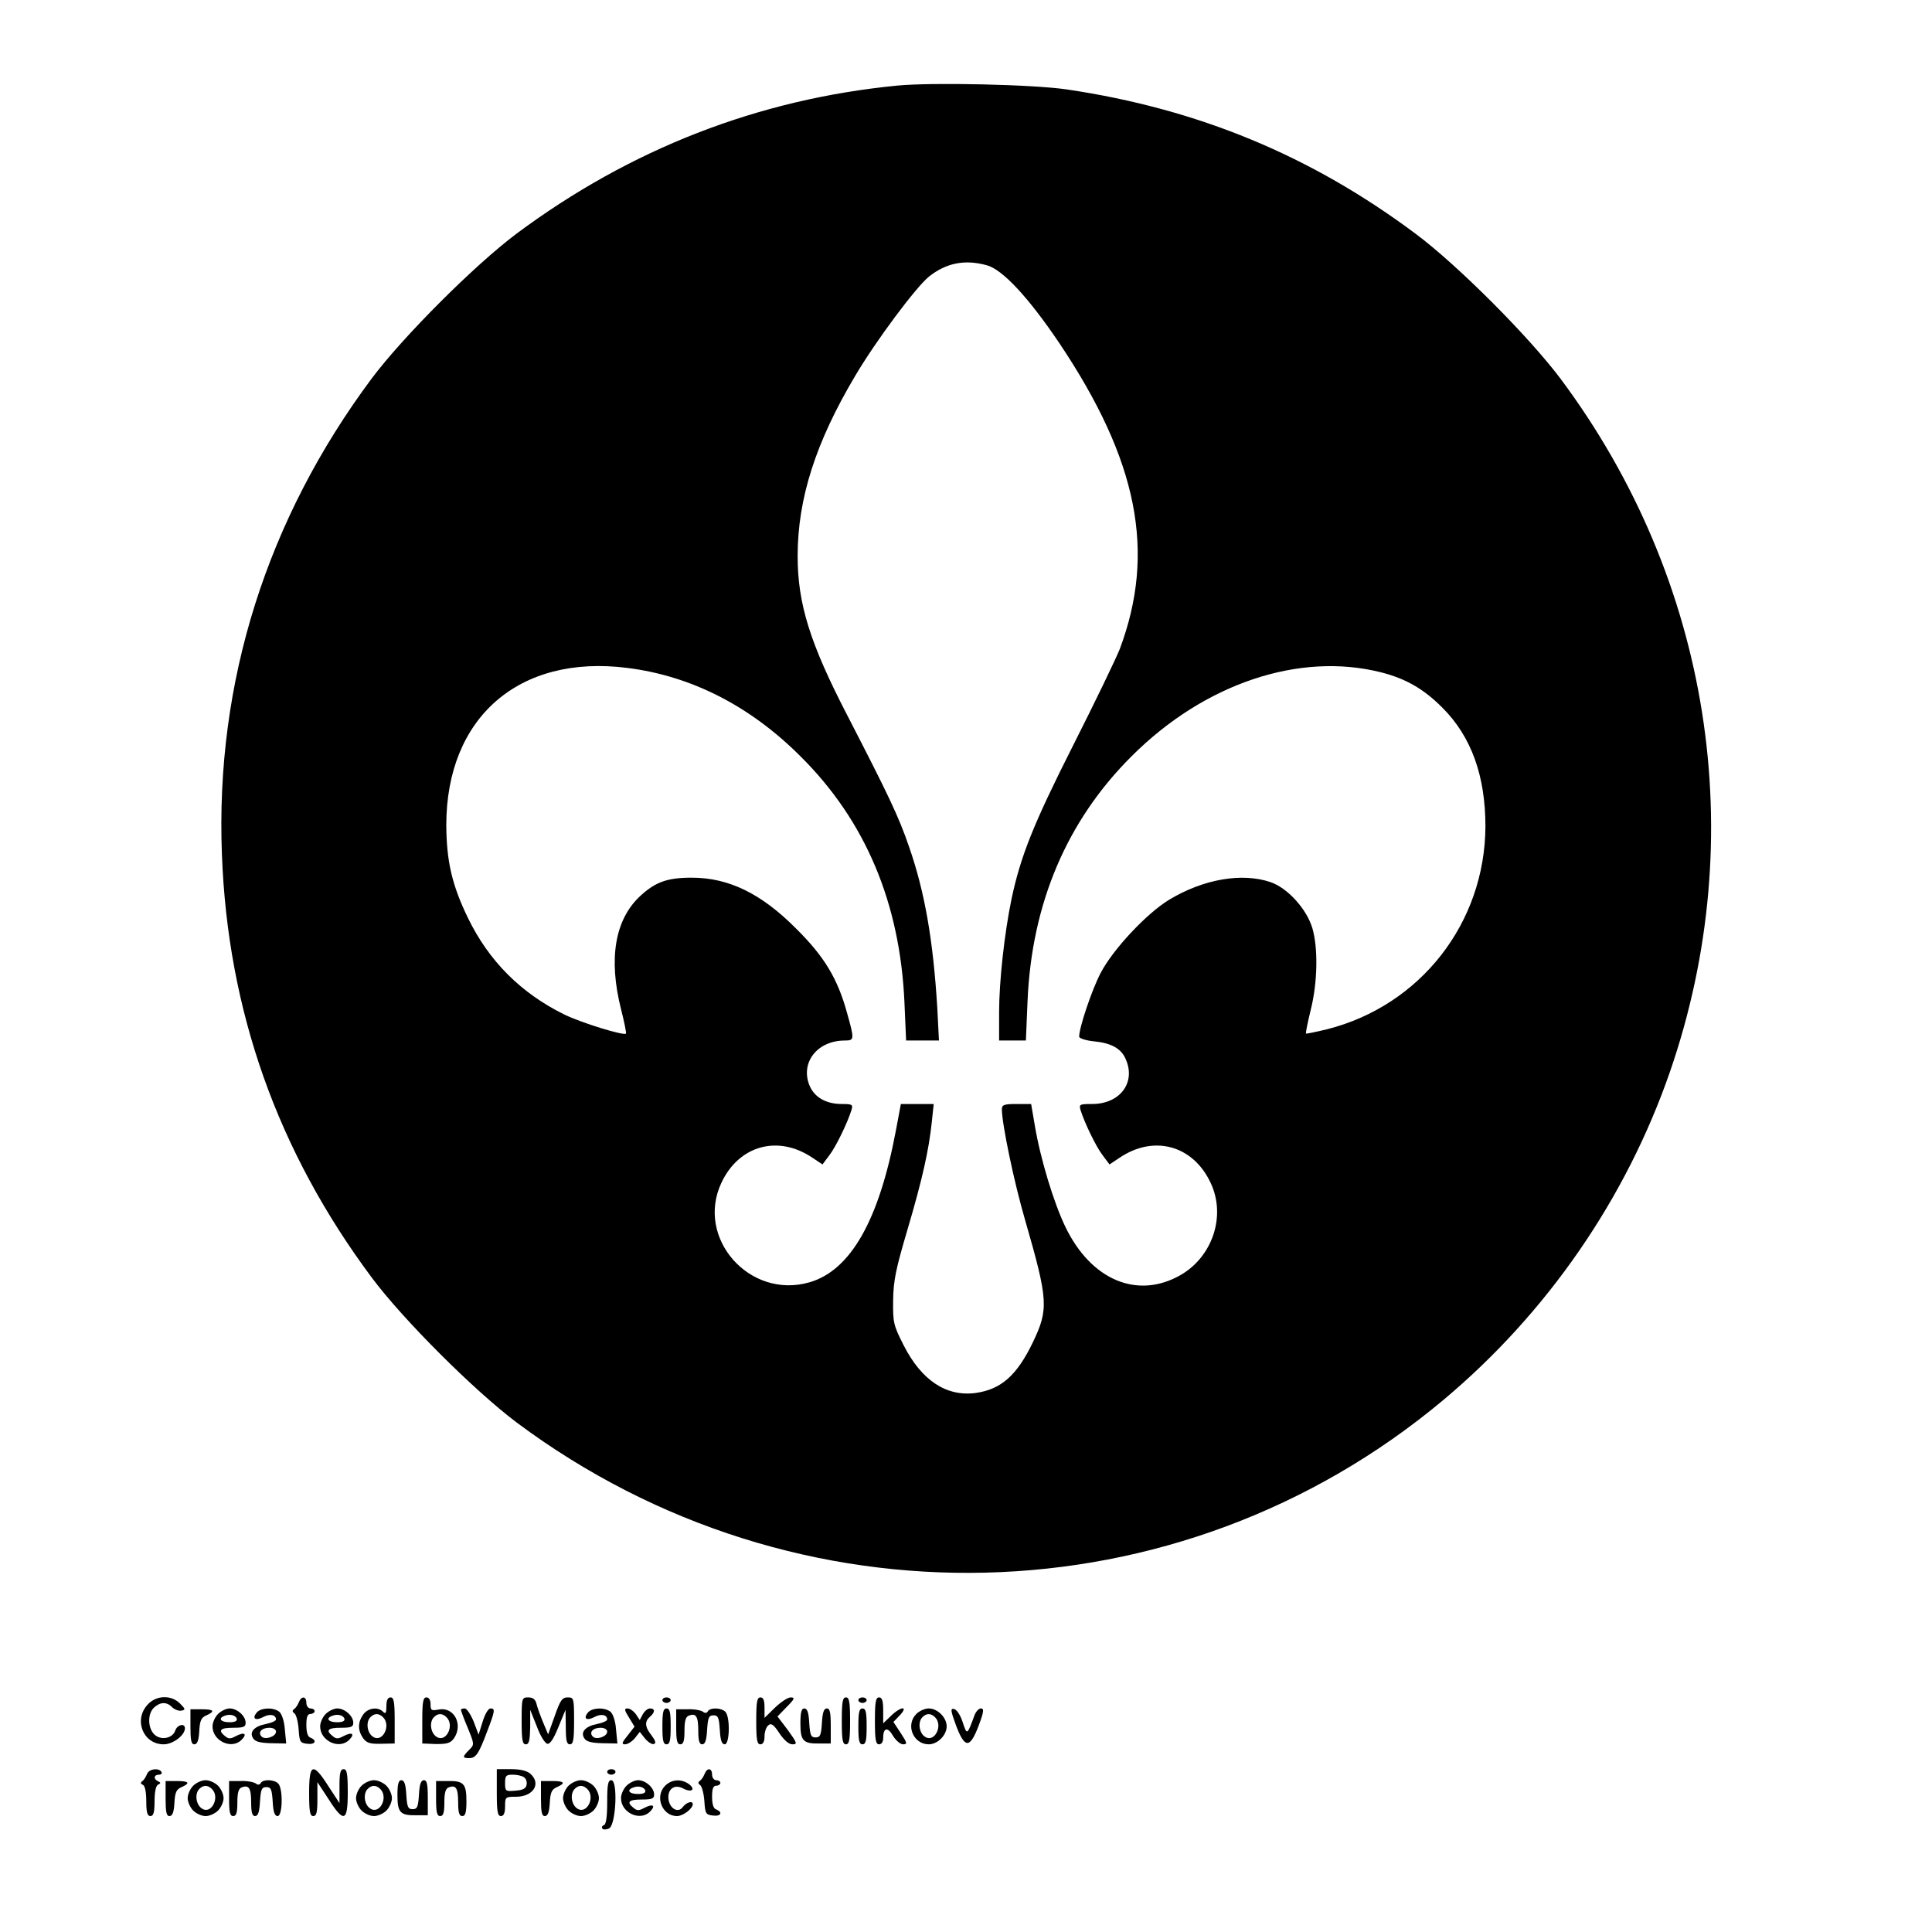
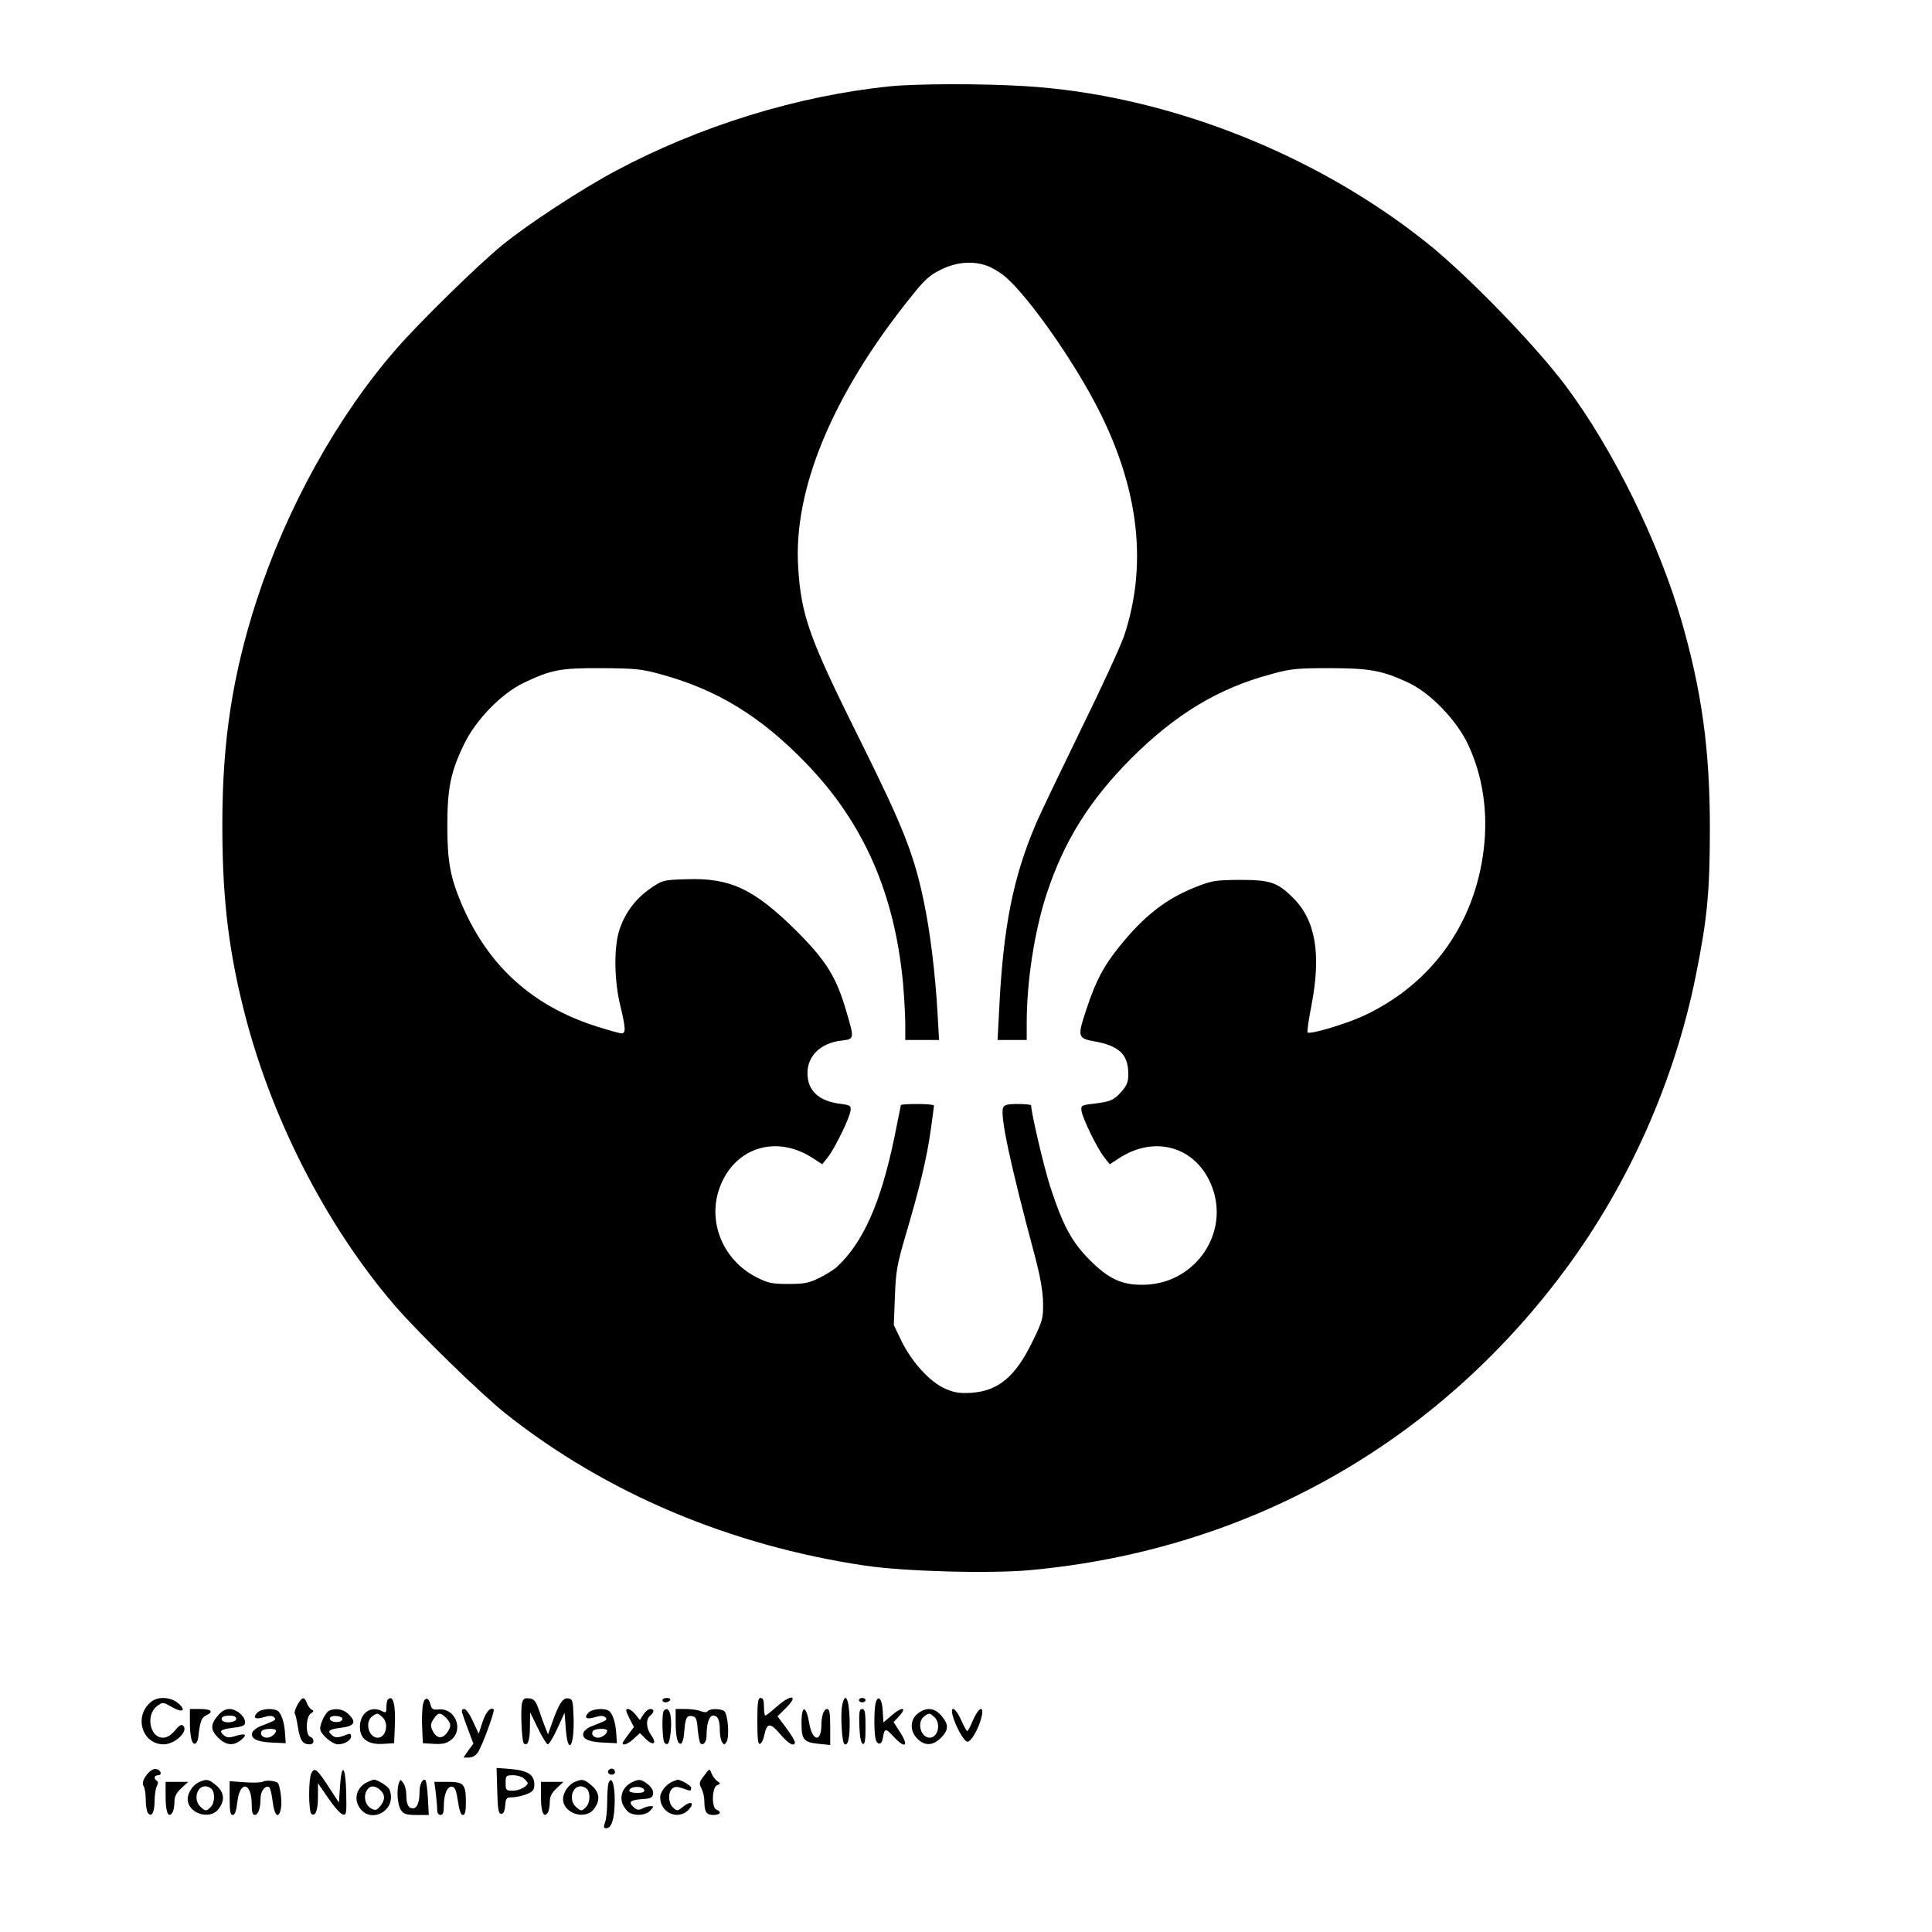
- <svg xmlns="http://www.w3.org/2000/svg" version="1.0" width="700pt" height="700pt" viewBox="0 0 700 700" preserveAspectRatio="xMidYMid meet">
-   <g transform="translate(0,700) scale(0.1,-0.1)" fill="#000000" stroke="none">
-     <path d="M3252 6690 c-505 -49 -969 -230 -1381 -537 -152 -114 -410 -372 -524 -524 -380 -510 -567 -1100 -543 -1724 21 -567 201 -1075 543 -1534 114 -153 372 -410 525 -525 1013 -756 2398 -722 3358 82 376 315 662 730 821 1190 294 853 147 1781 -397 2510 -115 153 -372 411 -525 525 -380 284 -790 453 -1264 523 -122 18 -486 26 -613 14z m323 -651 c57 -15 151 -116 263 -282 285 -425 351 -757 219 -1109 -14 -35 -90 -193 -169 -349 -143 -283 -190 -400 -223 -556 -26 -125 -45 -300 -45 -409 l0 -104 49 0 48 0 6 143 c15 353 142 653 377 887 263 263 607 379 904 304 90 -23 154 -60 222 -128 105 -105 156 -247 156 -431 -2 -349 -235 -648 -573 -734 -41 -10 -76 -17 -77 -16 -2 2 6 41 17 86 25 99 27 224 6 296 -21 70 -90 146 -152 167 -103 35 -243 11 -367 -64 -81 -49 -203 -179 -248 -265 -32 -61 -78 -198 -78 -231 0 -6 24 -14 54 -17 62 -6 98 -26 114 -63 39 -85 -19 -164 -121 -164 -45 0 -48 -1 -42 -22 14 -45 56 -133 81 -165 l24 -32 36 24 c124 84 266 46 330 -90 57 -119 8 -268 -109 -335 -156 -89 -324 -18 -417 175 -42 87 -91 248 -111 369 l-13 76 -53 0 c-45 0 -53 -3 -53 -19 0 -53 44 -264 84 -401 84 -291 86 -323 28 -444 -58 -120 -115 -170 -207 -183 -106 -14 -196 45 -261 173 -37 73 -39 82 -38 163 1 72 10 114 52 256 54 183 77 286 88 389 l7 66 -60 0 -59 0 -18 -96 c-61 -325 -164 -507 -313 -550 -217 -63 -414 160 -319 361 64 136 206 174 330 90 l36 -24 24 32 c25 32 67 120 81 165 6 20 3 22 -35 22 -57 0 -99 24 -117 67 -34 83 28 163 128 163 35 0 35 4 8 100 -34 124 -82 204 -184 305 -127 128 -245 185 -379 185 -89 0 -132 -16 -187 -67 -91 -85 -115 -226 -69 -409 12 -47 20 -87 18 -89 -9 -8 -161 39 -223 69 -158 78 -274 194 -350 351 -58 120 -77 205 -78 335 0 390 263 620 656 570 231 -29 444 -137 627 -320 236 -234 361 -532 377 -892 l6 -138 60 0 59 0 -6 118 c-15 245 -45 420 -103 586 -37 108 -75 187 -224 476 -134 259 -179 402 -179 575 0 208 65 412 209 654 75 127 220 321 267 359 62 49 129 63 209 41z" />
-     <path d="M535 824 c-52 -56 -16 -144 58 -144 34 0 77 33 77 58 0 20 -28 13 -35 -8 -9 -28 -51 -37 -75 -15 -25 23 -26 76 -2 98 23 21 46 22 66 1 9 -8 24 -14 33 -12 16 3 15 6 -5 26 -32 32 -86 30 -117 -4z" />
-     <path d="M1083 833 c-4 -10 -11 -21 -17 -25 -8 -6 -7 -10 1 -16 6 -4 13 -30 15 -57 3 -46 5 -50 31 -53 29 -4 37 12 12 22 -10 3 -15 19 -15 46 0 29 4 40 15 40 8 0 15 5 15 10 0 6 -7 10 -15 10 -8 0 -15 9 -15 20 0 25 -18 26 -27 3z" />
-     <path d="M1400 818 c0 -25 -3 -29 -12 -20 -19 19 -55 14 -72 -10 -20 -28 -20 -57 -1 -85 13 -18 25 -22 65 -21 l50 1 0 84 c0 67 -3 83 -15 83 -10 0 -15 -10 -15 -32z m-12 -40 c30 -30 -2 -93 -36 -71 -21 13 -27 50 -12 69 15 17 32 18 48 2z" />
-     <path d="M1530 766 l0 -83 50 -2 c40 0 52 3 65 21 34 50 0 115 -56 104 -26 -5 -29 -3 -29 19 0 16 -6 25 -15 25 -12 0 -15 -16 -15 -84z m88 12 c30 -30 -2 -93 -36 -71 -21 13 -27 50 -12 69 15 17 32 18 48 2z" />
-     <path d="M1890 765 c0 -69 3 -85 15 -85 12 0 15 14 16 63 l0 62 24 -60 c12 -33 29 -61 38 -63 10 -2 23 18 40 60 l26 63 1 -62 c0 -49 3 -63 15 -63 12 0 15 16 15 85 0 82 -1 85 -23 85 -20 0 -27 -10 -47 -67 l-24 -67 -18 43 c-10 24 -21 54 -24 67 -4 17 -13 24 -30 24 -23 0 -24 -2 -24 -85z" />
-     <path d="M2400 840 c0 -5 7 -10 15 -10 8 0 15 5 15 10 0 6 -7 10 -15 10 -8 0 -15 -4 -15 -10z" />
-     <path d="M2740 765 c0 -69 3 -85 15 -85 10 0 15 10 15 29 0 16 6 34 14 40 10 9 19 3 40 -29 17 -25 34 -40 47 -40 19 0 17 5 -16 51 l-38 50 34 35 c28 28 30 34 14 34 -11 0 -36 -17 -57 -37 l-38 -37 0 37 c0 26 -4 37 -15 37 -12 0 -15 -16 -15 -85z" />
-     <path d="M3050 765 c0 -69 3 -85 15 -85 12 0 15 16 15 85 0 69 -3 85 -15 85 -12 0 -15 -16 -15 -85z" />
-     <path d="M3110 840 c0 -5 7 -10 15 -10 8 0 15 5 15 10 0 6 -7 10 -15 10 -8 0 -15 -4 -15 -10z" />
-     <path d="M3170 765 c0 -69 3 -85 15 -85 9 0 15 9 15 24 0 37 17 40 36 6 10 -16 26 -30 36 -30 16 0 15 5 -8 40 l-27 41 23 24 c33 35 4 33 -32 -2 l-28 -27 0 47 c0 35 -4 47 -15 47 -12 0 -15 -16 -15 -85z" />
-     <path d="M690 744 c0 -49 3 -64 14 -64 11 0 16 14 18 48 2 38 7 49 26 57 33 15 27 22 -18 22 l-40 0 0 -63z" />
-     <path d="M790 790 c-11 -11 -20 -31 -20 -45 0 -53 69 -85 105 -49 22 22 11 30 -20 14 -20 -11 -27 -11 -40 0 -26 21 -17 30 30 30 37 0 45 3 45 18 0 25 -31 52 -58 52 -12 0 -31 -9 -42 -20z m68 -17 c2 -9 -7 -13 -27 -13 -31 0 -42 14 -18 23 19 8 40 3 45 -10z" />
-     <path d="M930 795 c-18 -22 -4 -31 24 -16 24 13 46 8 46 -9 0 -5 -16 -12 -35 -16 -43 -8 -63 -29 -48 -52 7 -12 25 -17 65 -18 l55 -1 -5 51 c-2 30 -11 56 -20 64 -22 17 -67 15 -82 -3z m70 -69 c0 -18 -39 -31 -52 -18 -15 15 0 32 28 32 14 0 24 -6 24 -14z" />
-     <path d="M1180 790 c-11 -11 -20 -31 -20 -45 0 -53 69 -85 105 -49 22 22 11 30 -20 14 -20 -11 -27 -11 -40 0 -26 21 -17 30 30 30 37 0 45 3 45 18 0 25 -31 52 -58 52 -12 0 -31 -9 -42 -20z m68 -17 c2 -9 -7 -13 -27 -13 -31 0 -42 14 -18 23 19 8 40 3 45 -10z" />
-     <path d="M1670 805 c0 -3 11 -33 25 -66 24 -59 24 -60 5 -79 -25 -25 -25 -30 -1 -30 25 0 35 14 65 94 30 78 31 86 13 86 -8 0 -20 -21 -28 -47 l-15 -48 -18 48 c-11 26 -25 47 -32 47 -8 0 -14 -2 -14 -5z" />
-     <path d="M2130 795 c-18 -22 -4 -31 24 -16 24 13 46 8 46 -9 0 -5 -16 -12 -35 -16 -43 -8 -63 -29 -48 -52 7 -12 25 -17 65 -18 l55 -1 -5 51 c-2 30 -11 56 -20 64 -22 17 -67 15 -82 -3z m70 -69 c0 -18 -39 -31 -52 -18 -15 15 0 32 28 32 14 0 24 -6 24 -14z" />
-     <path d="M2279 777 l20 -33 -25 -32 c-21 -26 -23 -32 -9 -32 9 0 25 10 35 22 l18 23 19 -24 c11 -13 25 -22 32 -20 9 3 6 12 -8 31 -25 31 -26 51 -6 68 19 16 19 30 0 30 -8 0 -19 -9 -26 -21 l-11 -21 -14 21 c-9 12 -22 21 -30 21 -13 0 -12 -6 5 -33z" />
-     <path d="M2400 745 c0 -51 3 -65 15 -65 12 0 15 14 15 65 0 51 -3 65 -15 65 -12 0 -15 -14 -15 -65z" />
-     <path d="M2450 744 c0 -50 3 -64 15 -64 11 0 15 12 15 49 0 35 4 51 16 55 26 10 34 -3 34 -55 0 -36 4 -49 14 -49 11 0 16 15 18 53 3 44 6 52 23 52 17 0 20 -8 23 -52 2 -38 7 -53 18 -53 18 0 20 100 2 118 -15 15 -55 16 -63 2 -4 -7 -11 -8 -18 -2 -7 5 -31 10 -54 9 l-43 0 0 -63z" />
-     <path d="M2900 756 c0 -63 10 -74 68 -73 l42 0 0 63 c0 49 -3 64 -14 64 -11 0 -16 -15 -18 -52 -3 -45 -6 -53 -23 -53 -17 0 -20 8 -23 53 -2 37 -7 52 -18 52 -10 0 -14 -14 -14 -54z" />
-     <path d="M3110 745 c0 -51 3 -65 15 -65 12 0 15 14 15 65 0 51 -3 65 -15 65 -12 0 -15 -14 -15 -65z" />
-     <path d="M3320 790 c-40 -40 -11 -110 45 -110 32 0 65 33 65 65 0 32 -33 65 -65 65 -14 0 -34 -9 -45 -20z m68 -12 c30 -30 -2 -93 -36 -71 -21 13 -27 50 -12 69 15 17 32 18 48 2z" />
-     <path d="M3464 748 c32 -84 50 -84 82 0 19 51 20 62 8 62 -8 0 -19 -12 -24 -27 -26 -70 -26 -71 -42 -23 -8 26 -22 46 -31 48 -14 3 -13 -5 7 -60z" />
-     <path d="M533 573 c-4 -10 -11 -22 -17 -26 -8 -6 -7 -10 2 -14 7 -3 12 -25 12 -59 0 -41 4 -54 15 -54 11 0 15 13 15 54 0 34 5 57 13 60 10 5 10 7 0 12 -18 8 -16 24 3 24 8 0 12 5 9 10 -10 16 -45 11 -52 -7z" />
-     <path d="M1120 505 c0 -69 3 -85 15 -85 12 0 15 14 15 62 l0 61 40 -61 c56 -88 70 -83 70 23 0 69 -3 85 -15 85 -12 0 -15 -14 -15 -62 l0 -61 -40 61 c-56 88 -70 83 -70 -23z" />
-     <path d="M1800 505 c0 -69 3 -85 15 -85 10 0 15 11 15 35 0 34 1 35 39 35 63 0 93 47 53 83 -12 11 -36 17 -70 17 l-52 0 0 -85z m98 56 c8 -5 12 -17 10 -27 -2 -14 -13 -20 -41 -22 -35 -3 -37 -2 -37 27 0 27 3 31 28 31 15 0 33 -4 40 -9z" />
-     <path d="M2200 580 c0 -5 7 -10 15 -10 8 0 15 5 15 10 0 6 -7 10 -15 10 -8 0 -15 -4 -15 -10z" />
-     <path d="M2553 573 c-4 -10 -11 -21 -17 -25 -8 -6 -7 -10 1 -16 6 -4 13 -30 15 -57 3 -46 5 -50 31 -53 29 -4 37 12 12 22 -10 3 -15 19 -15 46 0 29 4 40 15 40 8 0 15 5 15 10 0 6 -7 10 -15 10 -8 0 -15 9 -15 20 0 25 -18 26 -27 3z" />
-     <path d="M600 484 c0 -49 3 -64 14 -64 11 0 16 14 18 48 2 38 7 49 26 57 33 15 27 22 -18 22 l-40 0 0 -63z" />
-     <path d="M700 530 c-11 -11 -20 -31 -20 -45 0 -14 9 -34 20 -45 11 -11 31 -20 45 -20 14 0 34 9 45 20 11 11 20 31 20 45 0 14 -9 34 -20 45 -11 11 -31 20 -45 20 -14 0 -34 -9 -45 -20z m68 -12 c30 -30 -2 -93 -36 -71 -21 13 -27 50 -12 69 15 17 32 18 48 2z" />
-     <path d="M830 484 c0 -50 3 -64 15 -64 11 0 15 12 15 49 0 35 4 51 16 55 26 10 34 -3 34 -55 0 -36 4 -49 14 -49 11 0 16 15 18 53 3 44 6 52 23 52 17 0 20 -8 23 -52 2 -38 7 -53 18 -53 18 0 20 100 2 118 -15 15 -55 16 -63 2 -4 -7 -11 -8 -18 -2 -7 5 -31 10 -54 9 l-43 0 0 -63z" />
-     <path d="M1310 530 c-11 -11 -20 -31 -20 -45 0 -14 9 -34 20 -45 11 -11 31 -20 45 -20 14 0 34 9 45 20 11 11 20 31 20 45 0 14 -9 34 -20 45 -11 11 -31 20 -45 20 -14 0 -34 -9 -45 -20z m68 -12 c30 -30 -2 -93 -36 -71 -21 13 -27 50 -12 69 15 17 32 18 48 2z" />
-     <path d="M1440 496 c0 -63 10 -74 68 -73 l42 0 0 63 c0 49 -3 64 -14 64 -11 0 -16 -15 -18 -52 -3 -45 -6 -53 -23 -53 -17 0 -20 8 -23 53 -2 37 -7 52 -18 52 -10 0 -14 -14 -14 -54z" />
-     <path d="M1580 484 c0 -50 3 -64 15 -64 11 0 15 12 15 49 0 35 4 51 16 55 26 10 34 -3 34 -55 0 -37 4 -49 15 -49 11 0 15 13 15 54 0 63 -10 74 -67 73 l-43 0 0 -63z" />
-     <path d="M1960 484 c0 -49 3 -64 14 -64 11 0 16 14 18 48 2 38 7 49 26 57 33 15 27 22 -18 22 l-40 0 0 -63z" />
-     <path d="M2060 530 c-11 -11 -20 -31 -20 -45 0 -14 9 -34 20 -45 11 -11 31 -20 45 -20 14 0 34 9 45 20 11 11 20 31 20 45 0 14 -9 34 -20 45 -11 11 -31 20 -45 20 -14 0 -34 -9 -45 -20z m68 -12 c30 -30 -2 -93 -36 -71 -21 13 -27 50 -12 69 15 17 32 18 48 2z" />
-     <path d="M2200 471 c0 -54 -4 -81 -12 -84 -7 -2 -9 -8 -5 -13 4 -4 16 -3 25 2 24 16 31 174 7 174 -12 0 -15 -15 -15 -79z" />
-     <path d="M2270 530 c-11 -11 -20 -31 -20 -45 0 -53 69 -85 105 -49 22 22 11 30 -20 14 -20 -11 -27 -11 -40 0 -26 21 -17 30 30 30 37 0 45 3 45 18 0 25 -31 52 -58 52 -12 0 -31 -9 -42 -20z m68 -17 c2 -9 -7 -13 -27 -13 -31 0 -42 14 -18 23 19 8 40 3 45 -10z" />
-     <path d="M2410 530 c-39 -39 -11 -110 43 -110 22 0 57 27 57 43 0 14 -23 7 -36 -10 -17 -24 -48 -6 -52 29 -4 36 22 55 53 38 31 -16 47 -4 21 16 -28 20 -63 17 -86 -6z" />
+ <svg xmlns="http://www.w3.org/2000/svg" version="1.0" width="875pt" height="875pt" viewBox="0 0 875 875" preserveAspectRatio="xMidYMid meet">
+   <g transform="translate(0,875) scale(0.1,-0.1)" fill="#000000" stroke="none">
+     <path d="M4030 8359 c-419 -43 -859 -179 -1240 -382 -154 -82 -398 -241 -515 -337 -104 -84 -375 -349 -480 -470 -268 -307 -497 -721 -634 -1143 -107 -332 -153 -627 -154 -997 -1 -325 24 -558 93 -838 120 -491 373 -989 689 -1356 109 -126 387 -397 501 -488 452 -359 1016 -598 1630 -689 175 -26 566 -37 746 -20 980 90 1835 569 2421 1358 289 389 497 856 593 1333 52 258 64 380 64 670 0 356 -37 621 -129 940 -105 360 -309 774 -522 1060 -139 186 -446 503 -633 652 -509 406 -1185 670 -1820 708 -194 12 -490 11 -610 -1z m441 -813 c20 -7 52 -26 73 -42 89 -70 268 -314 391 -534 218 -389 270 -758 156 -1100 -16 -47 -104 -238 -196 -425 -91 -187 -184 -380 -205 -430 -103 -243 -147 -467 -165 -842 l-7 -133 66 0 66 0 0 78 c0 188 35 414 90 583 79 240 194 424 384 615 201 200 394 317 634 381 86 24 116 27 262 27 183 0 242 -11 359 -66 100 -47 217 -169 269 -278 67 -142 92 -305 72 -475 -40 -339 -237 -612 -543 -755 -81 -38 -244 -86 -255 -76 -3 3 5 59 18 125 44 230 18 383 -82 483 -72 72 -104 83 -243 83 -111 -1 -126 -3 -201 -33 -134 -53 -234 -131 -346 -271 -70 -87 -105 -153 -147 -280 -42 -126 -41 -133 34 -147 114 -20 155 -60 155 -148 0 -36 -6 -52 -31 -80 -34 -39 -51 -46 -129 -55 -51 -6 -55 -8 -52 -31 3 -32 74 -177 105 -214 l23 -29 40 26 c166 110 356 52 424 -130 77 -205 -71 -427 -293 -441 -108 -6 -172 21 -262 112 -82 82 -122 158 -179 333 -28 87 -86 334 -86 367 0 3 -27 6 -60 6 -48 0 -62 -4 -67 -17 -14 -37 31 -250 143 -668 26 -98 37 -163 38 -215 1 -70 -2 -82 -46 -172 -78 -162 -155 -227 -278 -236 -53 -3 -76 0 -118 18 -69 30 -150 118 -198 214 l-36 75 5 128 c4 115 9 144 51 287 62 210 93 339 111 466 8 58 15 108 15 113 0 4 -34 7 -75 7 -41 0 -75 -2 -75 -5 0 -2 -14 -69 -30 -149 -61 -294 -141 -474 -260 -584 -14 -13 -50 -35 -80 -50 -47 -23 -68 -27 -140 -27 -74 0 -92 4 -143 30 -153 77 -225 253 -167 408 68 182 258 240 424 130 l40 -26 23 29 c31 37 102 182 105 214 3 22 -1 25 -47 31 -97 12 -148 60 -148 139 0 78 60 136 152 147 61 7 61 7 25 129 -45 158 -92 233 -228 369 -191 189 -299 240 -496 233 -108 -3 -109 -4 -166 -43 -68 -47 -118 -116 -141 -194 -23 -79 -21 -223 6 -334 25 -105 26 -127 6 -127 -8 0 -59 14 -112 31 -293 93 -493 275 -613 556 -51 121 -64 192 -64 353 0 171 15 244 76 370 53 110 169 229 269 277 126 60 167 68 354 67 151 -1 181 -4 265 -27 258 -70 455 -191 661 -404 261 -270 401 -590 439 -998 5 -60 10 -143 10 -182 l0 -73 76 0 77 0 -7 123 c-10 176 -33 365 -61 499 -44 216 -96 346 -286 728 -234 470 -270 569 -284 790 -23 353 156 784 508 1222 64 81 87 102 139 127 68 34 144 41 209 17z" />
+     <path d="M684 1042 c-79 -64 -41 -192 57 -192 51 0 114 59 89 84 -8 8 -18 3 -38 -22 -19 -22 -36 -32 -54 -32 -60 0 -79 104 -27 143 26 19 27 19 67 -4 49 -28 68 -17 29 17 -34 29 -92 32 -123 6z" />
+     <path d="M1347 1029 c-9 -17 -15 -35 -12 -40 4 -5 10 -34 15 -66 10 -57 21 -73 53 -73 21 0 23 26 2 34 -22 8 -20 92 3 106 13 8 14 12 4 17 -7 3 -17 16 -22 29 -12 32 -21 30 -43 -7z" />
+     <path d="M1757 1053 c-4 -3 -7 -19 -7 -35 0 -25 -2 -27 -19 -18 -51 27 -101 -8 -101 -71 0 -54 36 -81 104 -77 l51 3 3 70 c5 103 -7 152 -31 128z m-25 -80 c31 -28 16 -93 -21 -93 -42 0 -60 71 -25 97 23 16 24 16 46 -4z" />
+     <path d="M1915 1028 c-3 -18 -5 -64 -3 -103 l3 -70 51 -3 c39 -2 56 2 77 18 59 47 18 146 -57 138 -25 -2 -31 1 -36 21 -9 37 -28 37 -35 -1z m105 -58 c25 -25 25 -41 2 -71 -22 -27 -47 -21 -64 15 -9 20 -8 30 6 51 20 30 30 31 56 5z" />
+     <path d="M2364 1036 c-7 -31 -1 -172 8 -181 17 -17 28 12 28 73 l1 67 35 -72 c19 -40 40 -73 45 -73 6 0 25 32 43 71 l33 72 5 -66 c8 -128 39 -95 36 38 -3 84 -4 90 -25 93 -24 4 -42 -24 -73 -112 l-18 -51 -12 30 c-7 17 -20 53 -29 80 -15 41 -22 51 -44 53 -21 3 -28 -2 -33 -22z" />
+     <path d="M3000 1050 c0 -5 6 -10 14 -10 8 0 18 5 21 10 3 6 -3 10 -14 10 -12 0 -21 -4 -21 -10z" />
+     <path d="M3430 954 c0 -79 3 -105 12 -102 7 3 15 19 19 37 12 59 26 61 71 9 37 -45 68 -62 68 -38 0 6 -18 35 -39 64 l-40 53 35 34 c64 62 30 70 -39 9 -25 -22 -48 -40 -51 -40 -3 0 -6 18 -6 40 0 29 -4 40 -15 40 -12 0 -15 -18 -15 -106z" />
+     <path d="M3814 1025 c-8 -42 -1 -161 9 -172 17 -17 27 27 25 111 -3 95 -21 128 -34 61z" />
+     <path d="M3890 1050 c0 -5 7 -10 15 -10 8 0 15 5 15 10 0 6 -7 10 -15 10 -8 0 -15 -4 -15 -10z" />
+     <path d="M3966 1038 c-8 -30 -8 -136 0 -166 8 -27 28 -24 32 4 8 48 12 49 47 11 56 -61 74 -46 28 23 l-26 41 21 22 c44 46 19 51 -32 6 l-35 -30 -3 52 c-3 55 -21 76 -32 37z" />
+     <path d="M860 953 c0 -70 9 -105 24 -100 6 2 12 14 14 28 8 74 14 90 37 101 35 16 21 28 -31 28 l-44 0 0 -57z" />
+     <path d="M986 979 c-34 -40 -33 -64 3 -100 34 -34 69 -37 102 -10 31 25 22 33 -24 19 -28 -9 -40 -8 -52 2 -25 21 -18 27 40 35 45 5 55 10 55 25 0 27 -39 60 -71 60 -18 0 -36 -10 -53 -31z m84 -14 c0 -16 -55 -22 -64 -6 -8 13 5 21 36 21 18 0 28 -5 28 -15z" />
+     <path d="M1166 994 c-24 -24 -10 -33 29 -21 26 8 39 7 47 -1 8 -8 5 -13 -13 -20 -13 -6 -37 -15 -52 -21 -15 -6 -30 -18 -34 -27 -10 -27 19 -43 87 -46 l64 -3 -3 44 c-3 51 -17 92 -34 103 -21 13 -75 9 -91 -8z m84 -82 c0 -14 -23 -32 -41 -32 -21 0 -33 16 -24 30 7 12 65 14 65 2z" />
+     <path d="M1492 1003 c-16 -6 -42 -56 -42 -82 0 -24 54 -71 81 -71 29 0 59 18 59 36 0 11 -5 14 -17 9 -39 -16 -54 -17 -68 -5 -25 21 -17 28 40 35 62 8 71 26 32 63 -22 21 -56 27 -85 15z m59 -38 c0 -5 -7 -12 -16 -13 -23 -5 -47 6 -40 19 8 13 56 8 56 -6z" />
+     <path d="M2093 993 c3 -10 15 -45 28 -79 l23 -61 -23 -31 -22 -32 25 0 c15 0 31 9 40 23 20 29 78 188 72 195 -14 13 -36 -12 -51 -58 l-17 -52 -26 56 c-14 31 -31 56 -40 56 -9 0 -12 -6 -9 -17z" />
+     <path d="M2666 994 c-24 -24 -10 -33 29 -21 26 8 39 7 47 -1 8 -8 5 -13 -13 -20 -13 -6 -37 -15 -52 -21 -15 -6 -30 -18 -34 -27 -10 -27 19 -43 87 -46 l64 -3 -3 44 c-3 51 -17 92 -34 103 -21 13 -75 9 -91 -8z m84 -82 c0 -14 -23 -32 -41 -32 -21 0 -33 16 -24 30 7 12 65 14 65 2z" />
+     <path d="M2850 969 l21 -41 -25 -33 c-14 -19 -26 -36 -26 -39 0 -14 26 -4 51 20 l27 25 26 -26 c34 -34 53 -23 26 15 -24 33 -26 73 -5 90 19 16 19 30 0 30 -8 0 -22 -11 -31 -25 l-16 -25 -20 25 c-11 14 -26 25 -34 25 -12 0 -10 -8 6 -41z" />
+     <path d="M3007 1003 c-11 -11 -8 -141 4 -148 16 -11 21 0 27 54 7 73 -8 118 -31 94z" />
+     <path d="M3060 953 c0 -70 9 -105 24 -100 6 2 12 21 14 43 5 71 11 86 35 82 19 -3 23 -11 27 -60 3 -31 8 -59 12 -63 13 -13 28 6 28 34 0 56 12 91 30 91 21 0 30 -19 30 -68 0 -20 5 -44 10 -52 9 -13 11 -13 20 0 15 22 7 130 -11 141 -19 12 -66 11 -74 -1 -4 -6 -15 -6 -31 0 -14 6 -45 10 -70 10 l-44 0 0 -57z" />
+     <path d="M3630 947 c0 -77 10 -88 80 -95 l50 -5 0 82 c0 62 -3 81 -14 81 -15 0 -26 -30 -26 -75 -1 -78 -41 -71 -55 10 -14 83 -35 85 -35 2z" />
+     <path d="M3892 933 c2 -50 7 -78 16 -81 9 -3 12 17 12 77 0 66 -3 81 -15 81 -13 0 -15 -13 -13 -77z" />
+     <path d="M4156 989 c-35 -28 -36 -80 -1 -114 33 -33 70 -32 106 4 36 36 37 60 3 100 -31 37 -69 41 -108 10z m76 -16 c31 -28 16 -93 -21 -93 -42 0 -60 71 -25 97 23 16 24 16 46 -4z" />
+     <path d="M4314 983 c12 -48 50 -118 67 -121 17 -3 55 65 66 119 9 48 -16 34 -40 -21 -11 -27 -23 -50 -26 -50 -4 0 -16 23 -28 50 -24 54 -50 69 -39 23z" />
+     <path d="M676 725 c-26 -27 -35 -50 -25 -66 5 -7 9 -34 9 -59 0 -25 4 -51 9 -59 16 -25 31 -1 31 50 0 28 5 59 10 69 7 13 7 21 0 25 -15 10 -12 25 6 25 20 0 13 24 -8 28 -9 2 -23 -4 -32 -13z" />
+     <path d="M1411 721 c-15 -26 -14 -178 0 -187 18 -11 29 17 29 80 l0 60 48 -70 c26 -38 55 -70 65 -72 16 -3 17 5 15 100 -3 121 -21 138 -28 28 l-5 -74 -43 66 c-56 86 -67 95 -81 69z" />
+     <path d="M2252 639 c2 -85 6 -104 18 -104 10 0 16 12 18 38 3 34 6 37 33 37 16 0 45 7 64 14 29 12 35 20 35 44 0 44 -29 63 -105 70 l-66 5 3 -104z m122 55 c9 -8 16 -17 16 -19 0 -15 -38 -35 -66 -35 -32 0 -34 2 -34 35 0 33 2 35 34 35 19 0 42 -7 50 -16z" />
+     <path d="M2755 731 c-7 -12 12 -24 25 -16 11 7 4 25 -10 25 -5 0 -11 -4 -15 -9z" />
+     <path d="M3189 708 c-23 -29 -24 -36 -12 -58 7 -14 13 -39 13 -57 0 -49 9 -63 41 -63 31 0 39 14 14 24 -23 8 -21 102 3 111 16 6 16 7 0 19 -10 7 -21 23 -26 35 -8 23 -9 22 -33 -11z" />
+     <path d="M904 680 c-28 -11 -54 -48 -54 -78 0 -64 99 -97 139 -46 31 39 27 77 -10 108 -33 28 -42 30 -75 16z m54 -32 c17 -17 15 -64 -4 -82 -19 -20 -23 -20 -46 1 -33 30 -18 93 22 93 9 0 21 -5 28 -12z" />
+     <path d="M1192 681 c-8 -4 -45 -6 -83 -3 l-69 5 0 -77 c0 -58 3 -76 14 -76 10 0 16 18 21 59 11 99 65 90 65 -11 0 -34 4 -48 14 -48 15 0 26 30 26 76 0 32 22 60 39 50 5 -3 12 -33 16 -66 8 -67 29 -82 38 -26 5 29 -5 101 -15 111 -9 10 -55 14 -66 6z" />
+     <path d="M1660 677 c-38 -19 -55 -61 -40 -98 42 -100 183 -35 144 66 -6 15 -54 45 -71 45 -4 0 -19 -6 -33 -13z m62 -34 c23 -21 23 -45 0 -73 -16 -19 -22 -21 -40 -11 -27 14 -37 52 -22 80 13 25 37 27 62 4z" />
+     <path d="M1807 676 c-12 -32 -7 -101 9 -124 12 -18 25 -22 71 -22 l55 0 -4 74 c-2 41 -7 78 -11 83 -12 11 -27 -17 -27 -52 0 -49 -11 -75 -30 -75 -21 0 -30 19 -30 64 0 18 -6 40 -13 50 -13 18 -14 18 -20 2z" />
+     <path d="M2604 680 c-28 -11 -54 -48 -54 -78 0 -64 99 -97 139 -46 31 39 27 77 -10 108 -33 28 -42 30 -75 16z m54 -32 c17 -17 15 -64 -4 -82 -19 -20 -23 -20 -46 1 -33 30 -18 93 22 93 9 0 21 -5 28 -12z" />
+     <path d="M2756 675 c-3 -9 -6 -47 -6 -85 0 -38 -4 -80 -10 -94 -7 -21 -6 -26 5 -26 25 0 38 41 39 122 1 75 -14 119 -28 83z" />
+     <path d="M2860 677 c-38 -19 -55 -61 -40 -98 7 -16 21 -34 31 -39 30 -16 75 -11 94 10 17 19 17 20 1 20 -10 0 -26 -5 -37 -11 -16 -8 -25 -7 -40 7 -25 23 -15 32 41 36 37 2 46 7 48 24 2 14 -7 29 -24 43 -31 24 -40 25 -74 8z m58 -34 c2 -9 -8 -13 -32 -13 -20 0 -36 4 -36 9 0 22 60 25 68 4z" />
+     <path d="M3050 683 c-31 -11 -60 -47 -60 -73 0 -71 82 -106 129 -56 28 30 12 42 -22 16 -30 -24 -31 -24 -51 -4 -20 20 -21 68 -1 84 11 9 22 9 46 1 40 -14 39 -14 39 3 0 10 -56 41 -64 35 -1 0 -8 -3 -16 -6z" />
+     <path d="M750 611 c0 -69 13 -98 31 -70 5 8 9 29 9 47 0 25 8 42 31 63 l31 29 -51 0 -51 0 0 -69z" />
+     <path d="M1974 628 c3 -29 6 -63 6 -75 0 -14 6 -23 15 -23 11 0 15 11 15 39 0 55 16 93 38 89 13 -2 19 -19 26 -66 6 -41 13 -62 22 -62 10 0 14 15 14 56 0 84 -9 94 -82 94 l-61 0 7 -52z" />
+     <path d="M2450 611 c0 -69 13 -98 31 -70 5 8 9 29 9 47 0 25 8 42 31 63 l31 29 -51 0 -51 0 0 -69z" />
  </g>
</svg>
